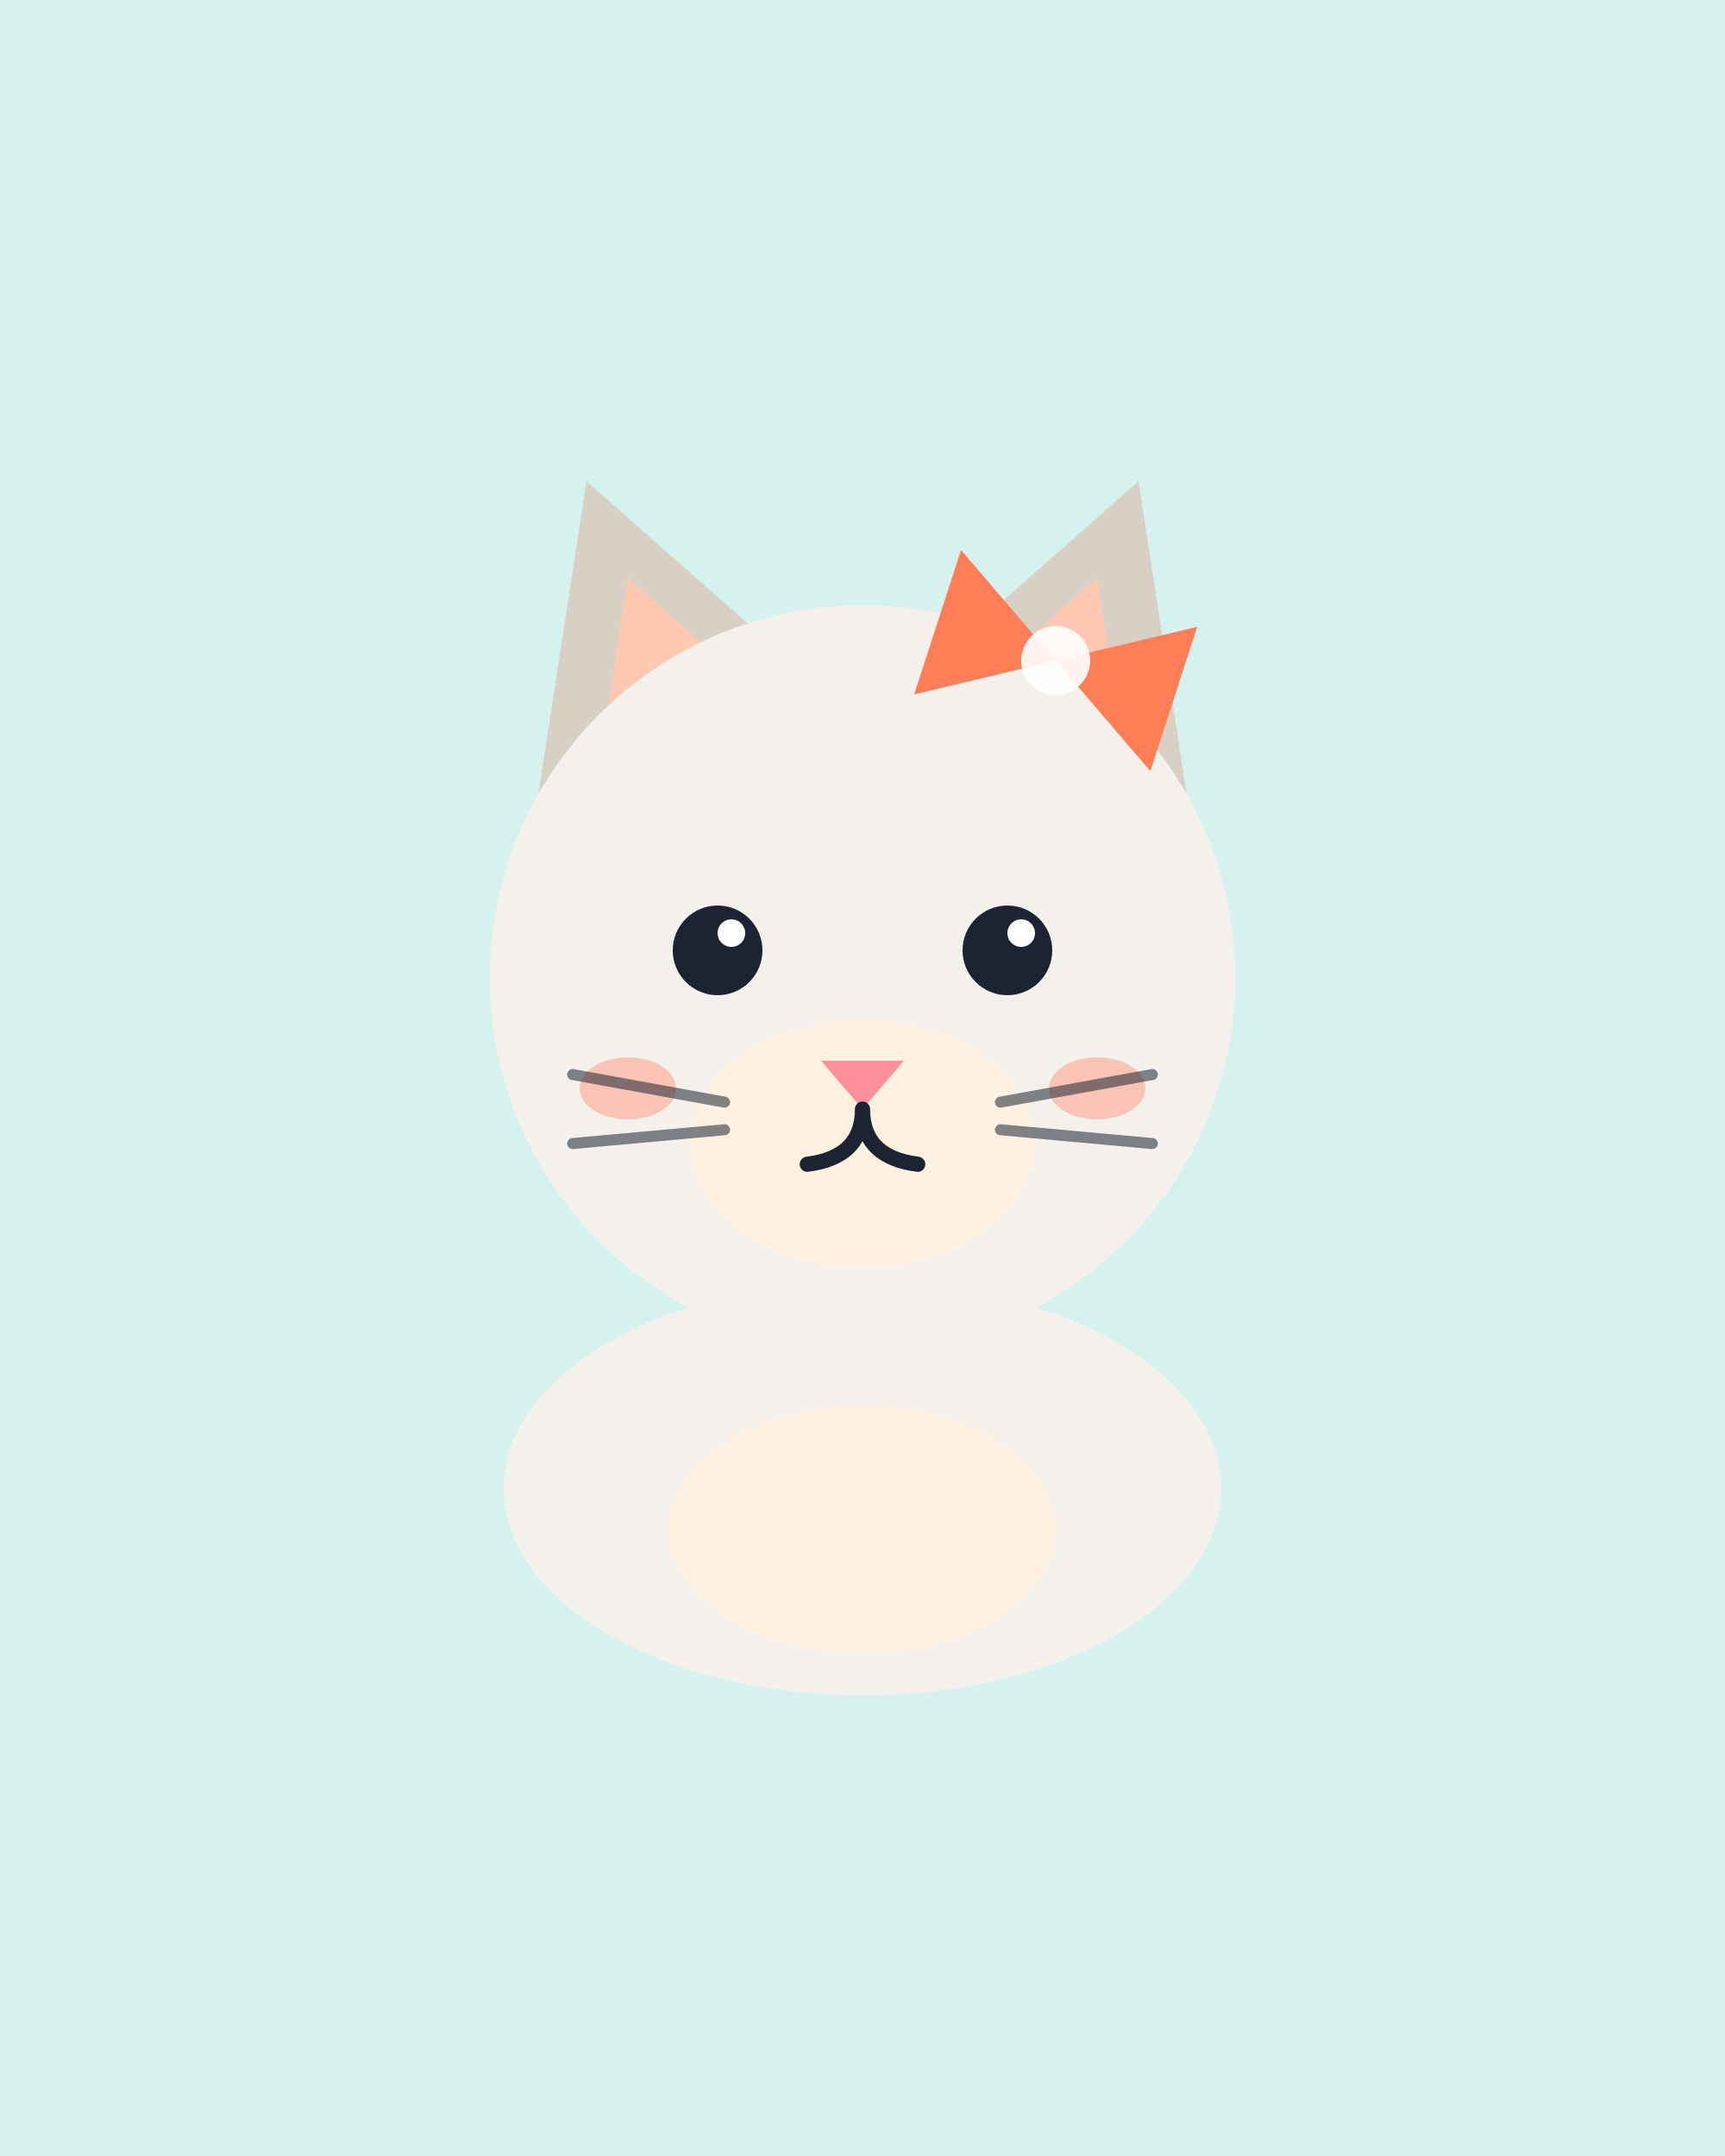
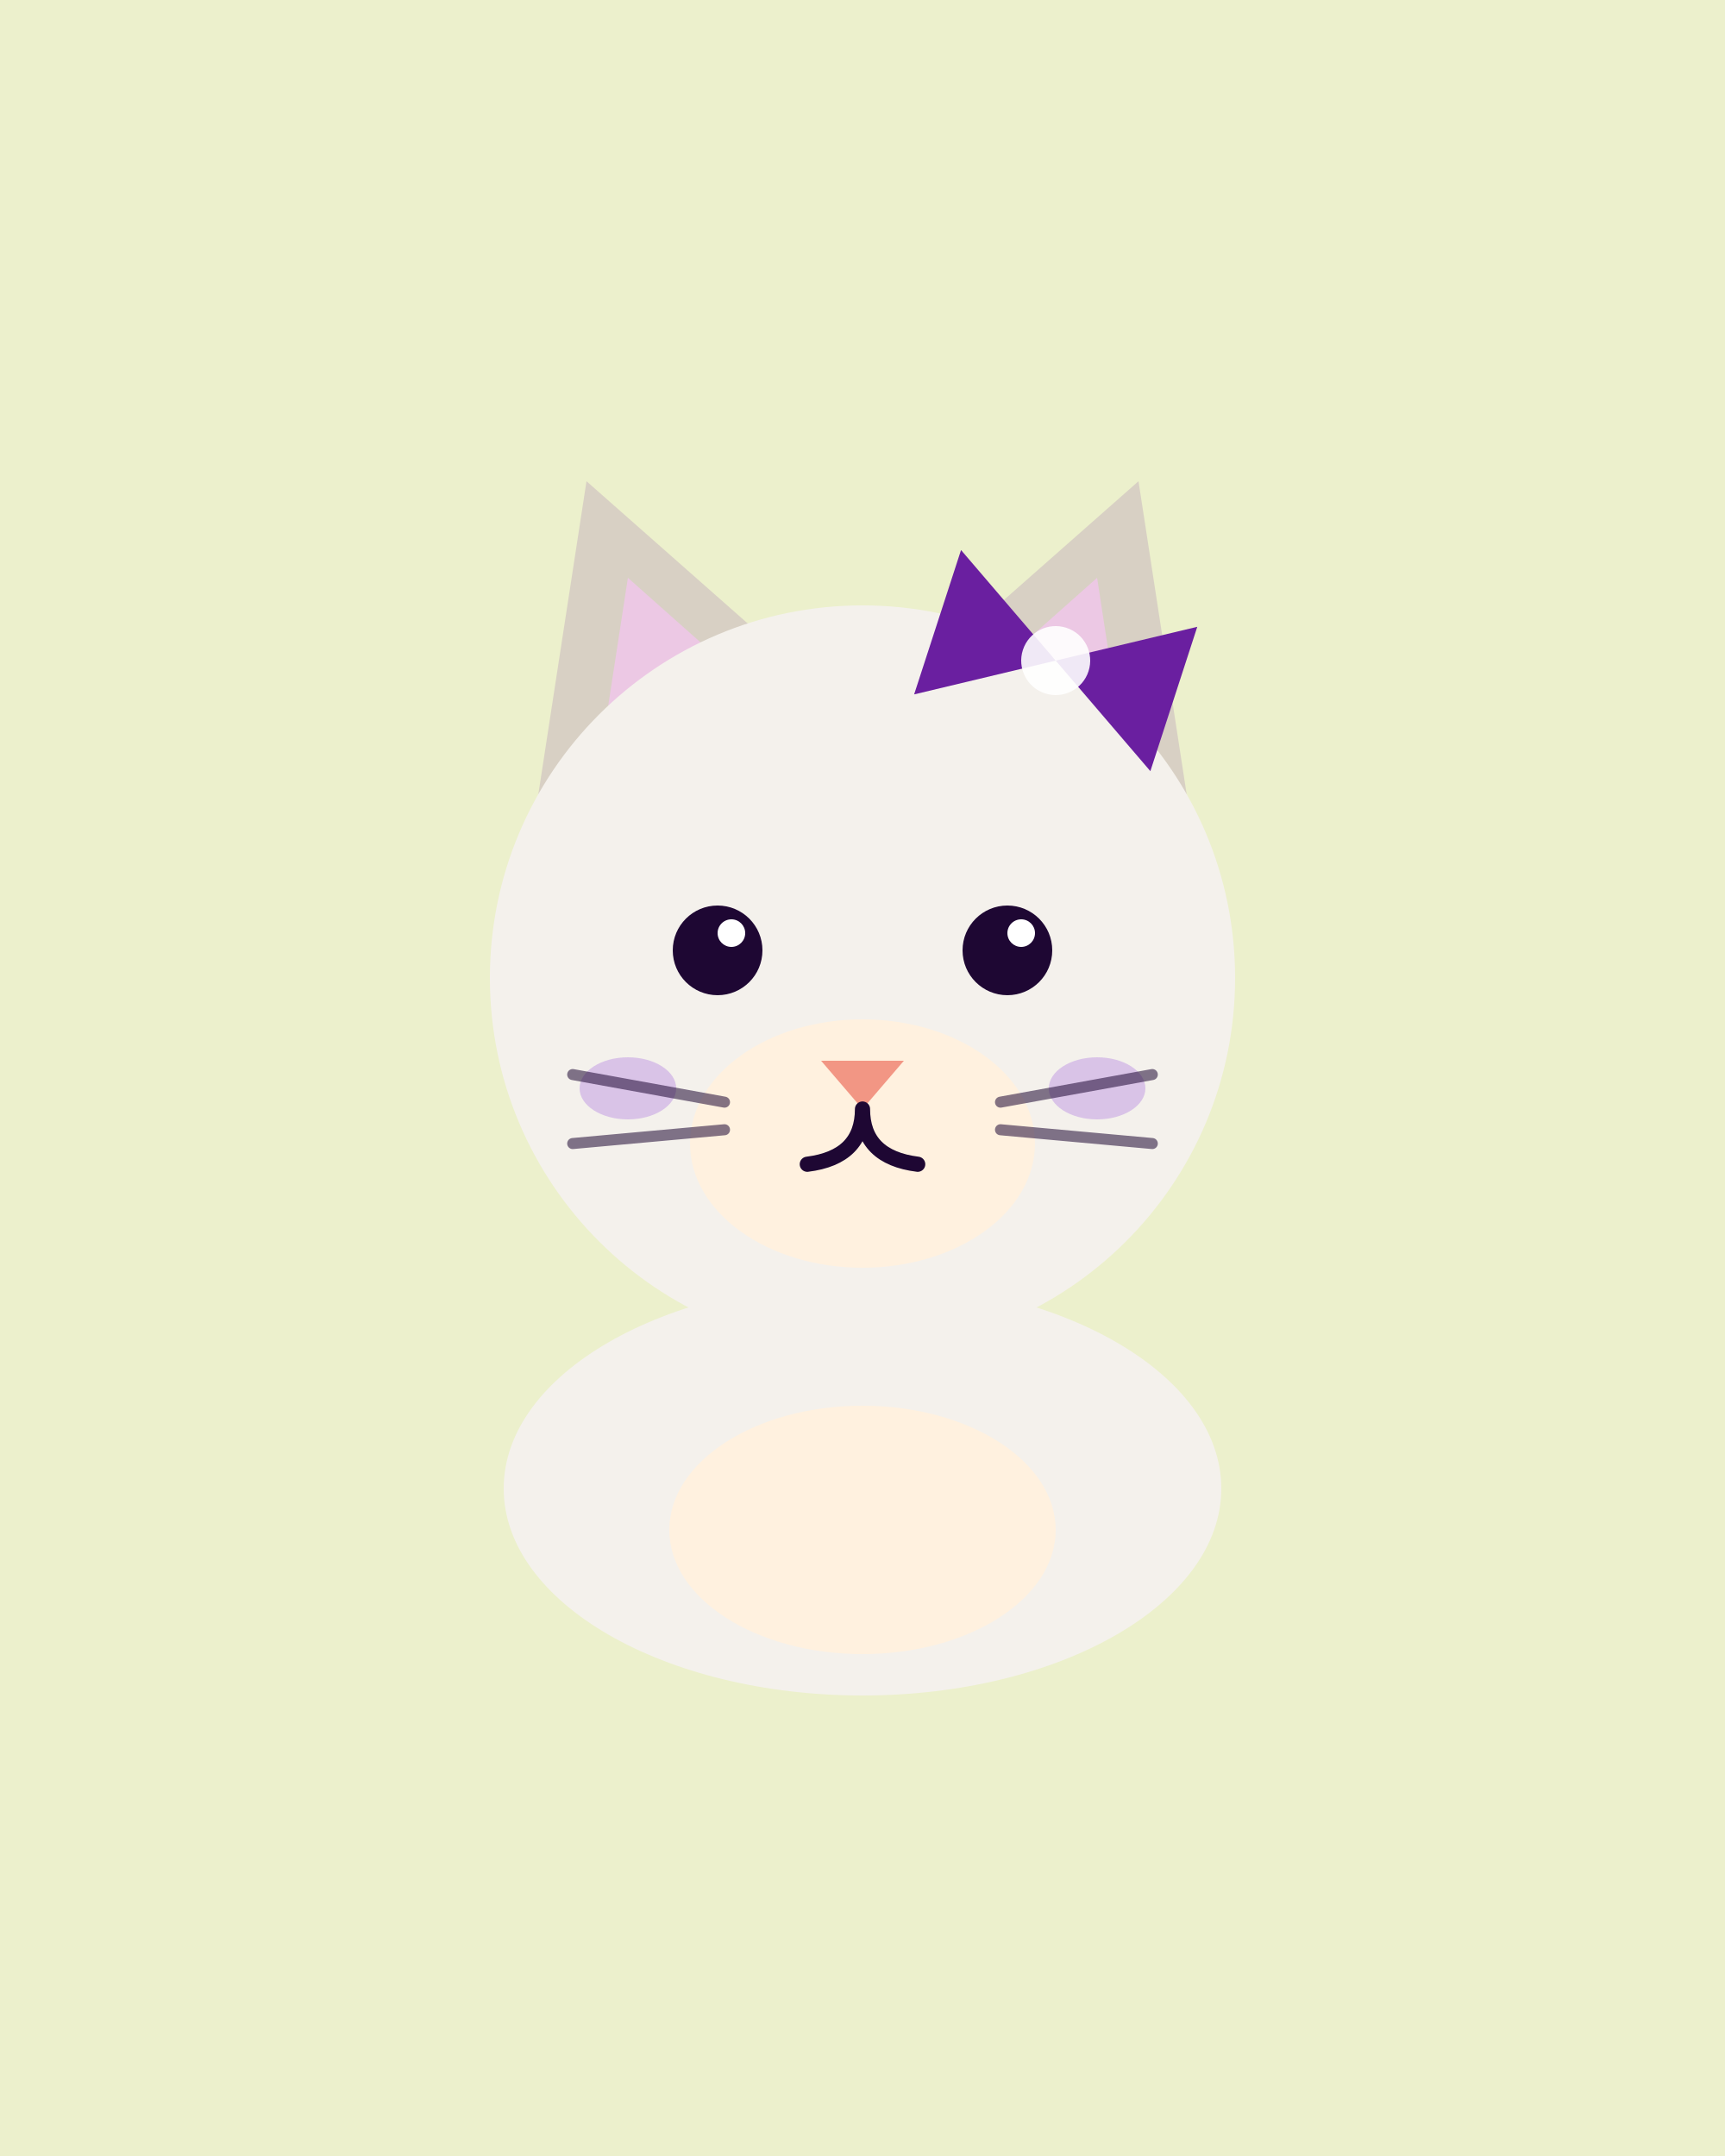
<svg xmlns="http://www.w3.org/2000/svg" viewBox="0 0 400 500">
-   <rect width="400" height="500" fill="#d6f2ef" />
+   <rect width="400" height="500" fill="#ECF0CC" />
  <g transform="translate(40 70) scale(1.6)">
    <ellipse cx="100" cy="172" rx="52" ry="30" fill="#f4f1ec" />
    <ellipse cx="100" cy="178" rx="28" ry="18" fill="#fff1df" />
    <path d="M52 78 L60 26 L94 56 Z" fill="#d8d0c4" />
    <path d="M148 78 L140 26 L106 56 Z" fill="#d8d0c4" />
-     <path d="M62 66 L66 40 L84 56 Z" fill="#ffc8b3" />
-     <path d="M138 66 L134 40 L116 56 Z" fill="#ffc8b3" />
+     <path d="M62 66 L66 40 L84 56 Z" fill="#ECC8E4" />
+     <path d="M138 66 L134 40 L116 56 Z" fill="#ECC8E4" />
    <circle cx="100" cy="98" r="54" fill="#f4f1ec" />
    <ellipse cx="100" cy="122" rx="25" ry="18" fill="#fff1df" />
-     <circle cx="79" cy="94" r="6.5" fill="#1c2433" />
-     <circle cx="121" cy="94" r="6.5" fill="#1c2433" />
+     <circle cx="79" cy="94" r="6.5" fill="#1E0733" />
+     <circle cx="121" cy="94" r="6.5" fill="#1E0733" />
    <circle cx="81" cy="91.5" r="2" fill="#fff" />
    <circle cx="123" cy="91.5" r="2" fill="#fff" />
-     <ellipse cx="66" cy="114" rx="7" ry="4.5" fill="#ff9f86" opacity=".55" />
-     <ellipse cx="134" cy="114" rx="7" ry="4.5" fill="#ff9f86" opacity=".55" />
-     <path d="M94 110 L106 110 L100 117 Z" fill="#ff8f9b" />
-     <path d="M100 117 Q100 124 92 125 M100 117 Q100 124 108 125" stroke="#1c2433" stroke-width="2.2" fill="none" stroke-linecap="round" />
-     <path d="M58 112 L80 116 M58 122 L80 120 M142 112 L120 116 M142 122 L120 120" stroke="#1c2433" stroke-width="1.6" stroke-linecap="round" opacity=".55" />
+     <ellipse cx="66" cy="114" rx="7" ry="4.5" fill="#C29DE3" opacity=".55" />
+     <ellipse cx="134" cy="114" rx="7" ry="4.5" fill="#C29DE3" opacity=".55" />
+     <path d="M94 110 L106 110 L100 117 Z" fill="#F29684" />
+     <path d="M100 117 Q100 124 92 125 M100 117 Q100 124 108 125" stroke="#1E0733" stroke-width="2.2" fill="none" stroke-linecap="round" />
+     <path d="M58 112 L80 116 M58 122 L80 120 M142 112 L120 116 M142 122 L120 120" stroke="#1E0733" stroke-width="1.6" stroke-linecap="round" opacity=".55" />
    <g transform="translate(128 52) rotate(18)">
-       <path d="M0 0 L-18 -11 L-18 11 Z" fill="#ff7d57" />
-       <path d="M0 0 L18 -11 L18 11 Z" fill="#ff7d57" />
+       <path d="M0 0 L-18 -11 L-18 11 Z" fill="#6A1FA0" />
+       <path d="M0 0 L18 -11 L18 11 Z" fill="#6A1FA0" />
      <circle r="5" fill="#fff" opacity=".9" />
    </g>
  </g>
</svg>
